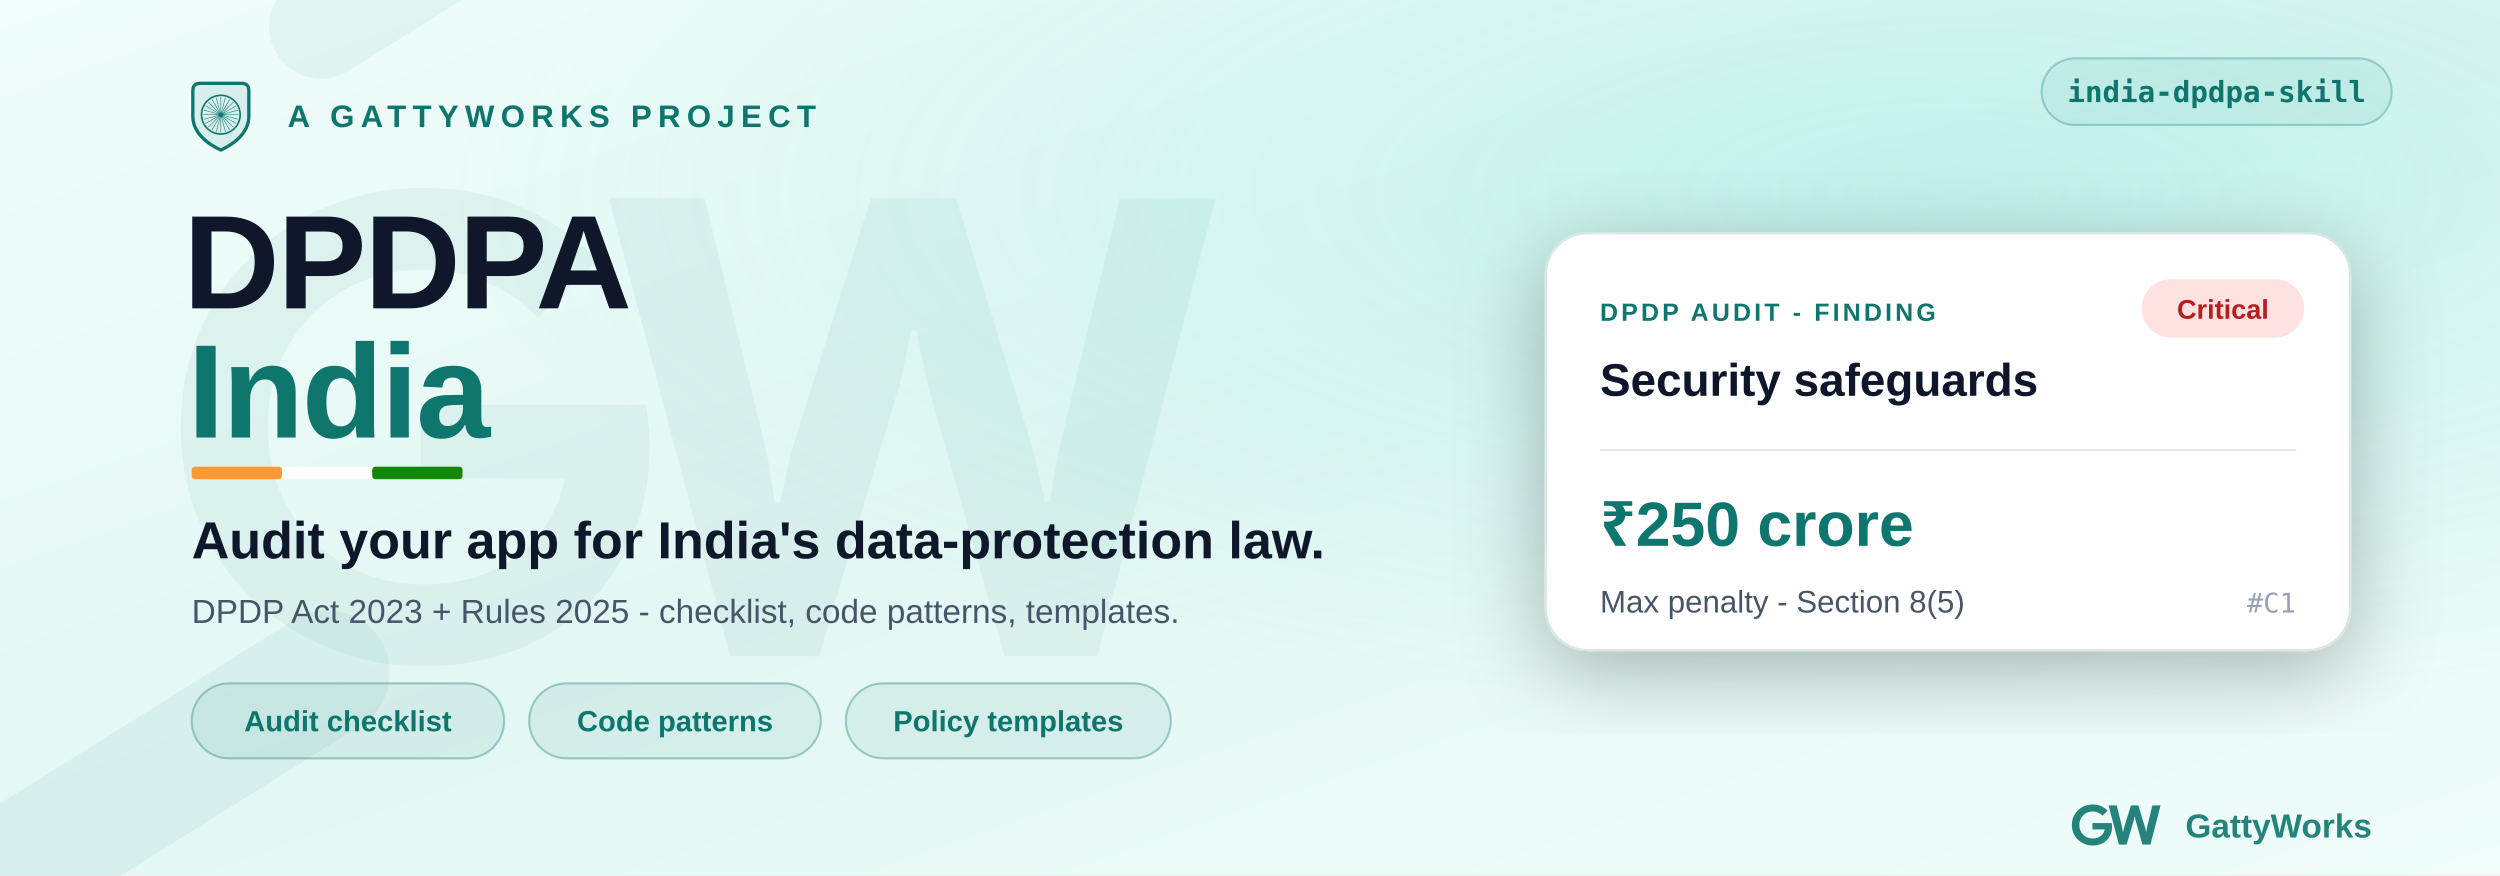
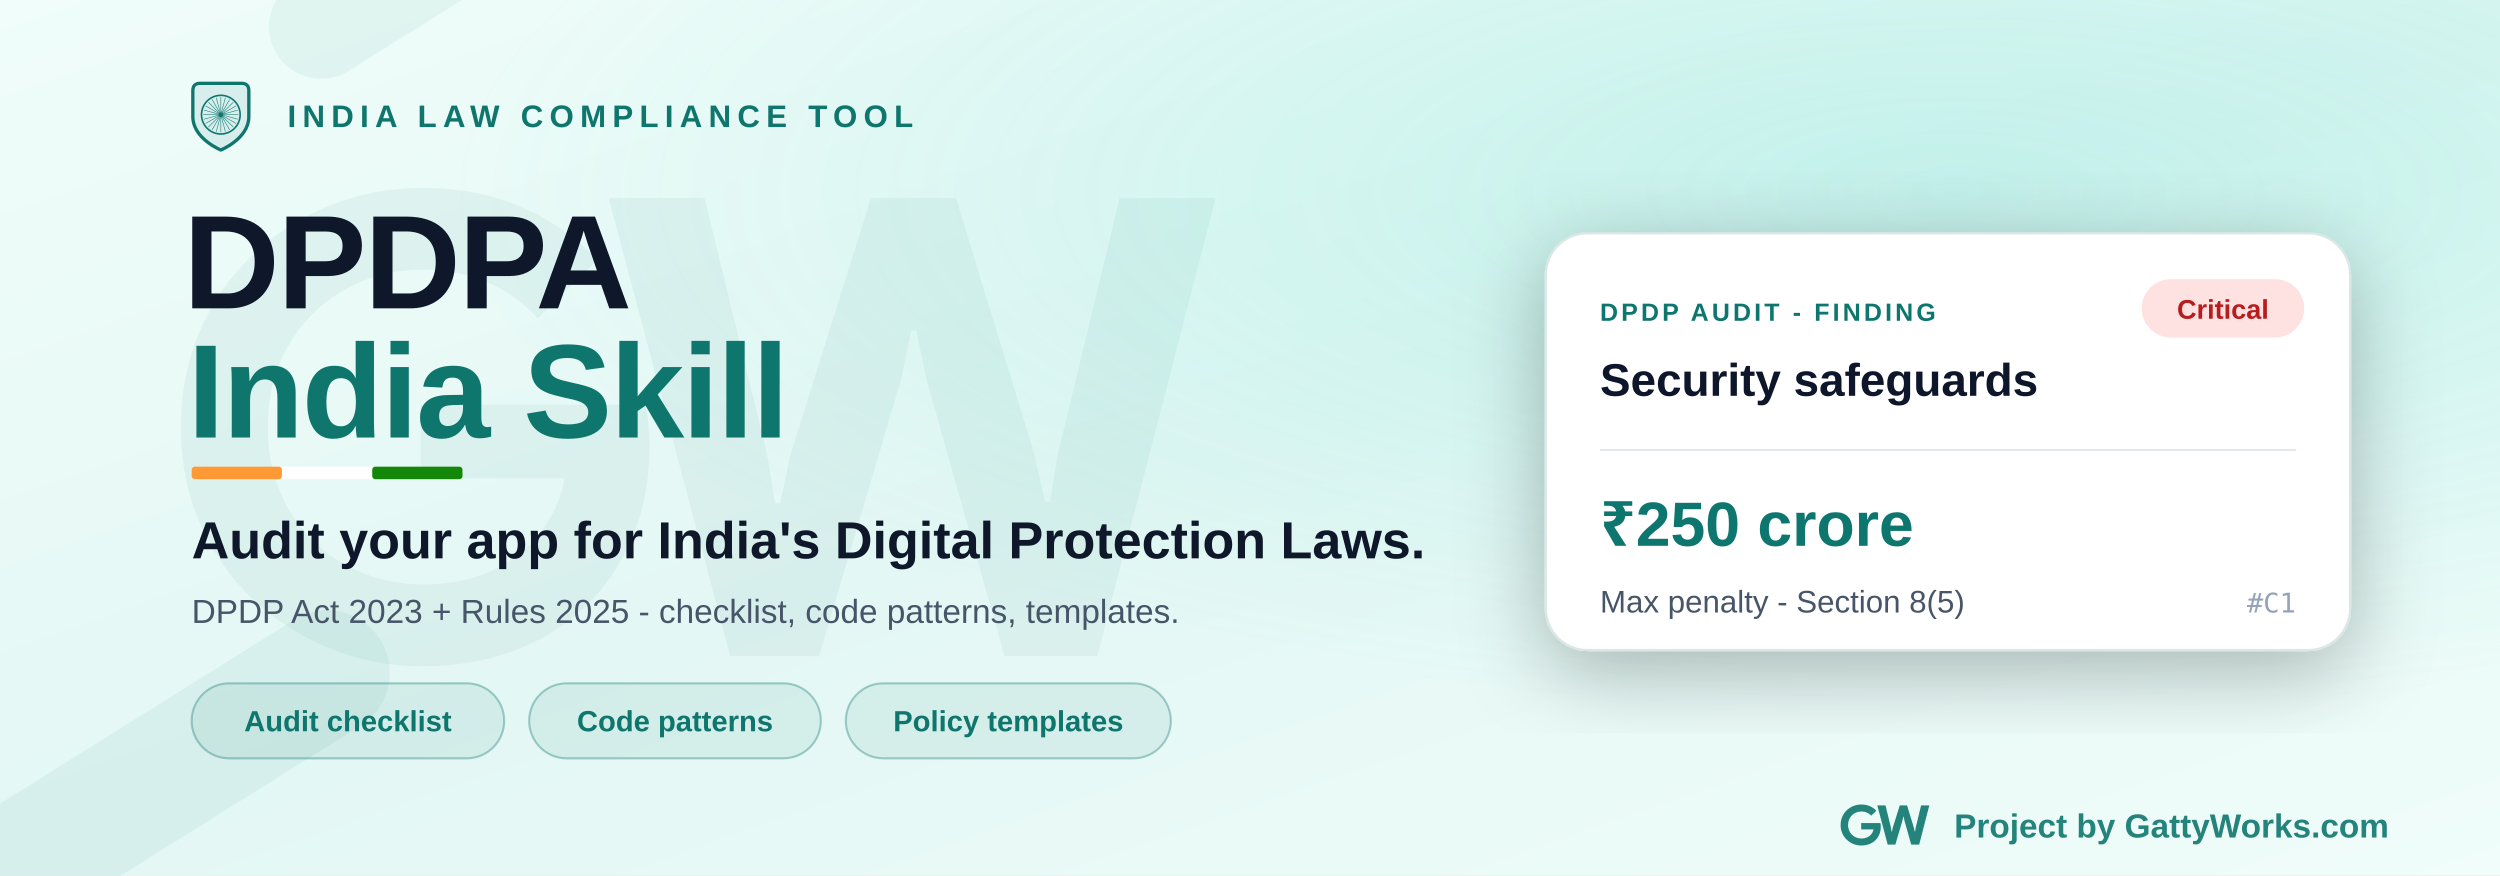
<svg xmlns="http://www.w3.org/2000/svg" viewBox="0 0 1200 420" width="1200" height="420" role="img" aria-label="DPDP India - a GattyWorks project - audit your app for India's data-protection law">
  <defs>
    <linearGradient id="bg" x1="0" y1="0" x2="1" y2="1">
      <stop offset="0" stop-color="#f0fdfa" />
      <stop offset="0.5" stop-color="#e3f7f4" />
      <stop offset="1" stop-color="#f0fdfa" />
    </linearGradient>
    <radialGradient id="glow" cx="0.78" cy="0.22" r="0.6">
      <stop offset="0" stop-color="#2dd4bf" stop-opacity="0.18" />
      <stop offset="1" stop-color="#2dd4bf" stop-opacity="0" />
    </radialGradient>
    <filter id="cardShadow" x="-20%" y="-20%" width="140%" height="140%">
      <feDropShadow dx="0" dy="10" stdDeviation="20" flood-color="#000000" flood-opacity="0.28" />
    </filter>
  </defs>
  <style>text{font-family:'Segoe UI', 'Helvetica Neue', Arial, sans-serif;} .mono{font-family:ui-monospace,'Cascadia Code',monospace;}</style>
  <rect width="1200" height="420" fill="url(#bg)" />
  <rect width="1200" height="420" fill="url(#glow)" />
  <g fill="rgba(15,118,110,0.06)">
    <rect x="-30" y="338" width="230" height="60" rx="30" transform="rotate(-32 85 368)" />
    <rect x="120" y="-44" width="170" height="50" rx="25" transform="rotate(-32 205 -19)" />
  </g>
  <g transform="translate(-27.7 -153.4) scale(1.4)" fill="#0f766e" opacity="0.06">
    <g transform="translate(71.92 334.50) scale(0.21927 -0.21927)">
      <path d="M423 -16Q346 -16 277.5 12Q209 40 156.5 90Q104 140 74.5 208.5Q45 277 45 358Q45 439 74.5 507.5Q104 576 156 626Q208 676 276.5 704Q345 732 423 732Q509 732 578 702Q647 672 696 619L603 528Q580 553 553 569.5Q526 586 494 595Q462 604 422 604Q373 604 329.5 586.5Q286 569 252.5 536.5Q219 504 200 459Q181 414 181 358Q181 302 200 257Q219 212 252.5 179.5Q286 147 330 129.5Q374 112 424 112Q474 112 513 126Q552 140 579.5 164Q607 188 623.5 217.5Q640 247 645 278L420 278L420 393L771 393Q774 383 776 363Q778 343 778 330L778 330L778 330L778 330Q778 251 751.5 187Q725 123 677.5 77.5Q630 32 565 8Q500 -16 423 -16Z" />
    </g>
    <g transform="translate(224.97 334.50) scale(0.21927 -0.21927)">
      <path d="M206 0L16 716L166 716L264 314L276 239L284 239L300 314L426 716L559 716L682 314L698 241L706 241L718 314L815 716L965 716L780 0L635 0L513 432L497 509L489 509L473 432L345 0Z" />
    </g>
  </g>
  <g transform="translate(90 40)">
    <path d="M 6.054 0 L 25.946 0 Q 29.44 0 29.44 3.494 L 29.44 16 C 29.44 26.56 16 32 16 32 C 16 32 2.56 26.56 2.56 16 L 2.56 3.494 Q 2.56 0 6.054 0 Z" fill="rgba(15,118,110,0.10)" stroke="#0f766e" stroke-width="1.6" stroke-linejoin="round" />
    <circle cx="16" cy="15.04" r="9.28" fill="none" stroke="#0f766e" stroke-width="0.79" />
    <circle cx="16" cy="15.04" r="1.21" fill="#0f766e" />
    <line x1="17.21" y1="15.04" x2="24.35" y2="15.04" stroke="#0f766e" stroke-width="0.26" stroke-linecap="round" />
    <line x1="17.17" y1="15.35" x2="24.07" y2="17.20" stroke="#0f766e" stroke-width="0.26" stroke-linecap="round" />
    <line x1="17.04" y1="15.64" x2="23.23" y2="19.22" stroke="#0f766e" stroke-width="0.26" stroke-linecap="round" />
    <line x1="16.85" y1="15.89" x2="21.91" y2="20.95" stroke="#0f766e" stroke-width="0.26" stroke-linecap="round" />
    <line x1="16.60" y1="16.08" x2="20.18" y2="22.27" stroke="#0f766e" stroke-width="0.26" stroke-linecap="round" />
    <line x1="16.31" y1="16.21" x2="18.16" y2="23.11" stroke="#0f766e" stroke-width="0.26" stroke-linecap="round" />
    <line x1="16.00" y1="16.25" x2="16.00" y2="23.39" stroke="#0f766e" stroke-width="0.26" stroke-linecap="round" />
    <line x1="15.69" y1="16.21" x2="13.84" y2="23.11" stroke="#0f766e" stroke-width="0.26" stroke-linecap="round" />
    <line x1="15.40" y1="16.08" x2="11.82" y2="22.27" stroke="#0f766e" stroke-width="0.26" stroke-linecap="round" />
    <line x1="15.15" y1="15.89" x2="10.09" y2="20.95" stroke="#0f766e" stroke-width="0.26" stroke-linecap="round" />
    <line x1="14.96" y1="15.64" x2="8.77" y2="19.22" stroke="#0f766e" stroke-width="0.26" stroke-linecap="round" />
    <line x1="14.83" y1="15.35" x2="7.93" y2="17.20" stroke="#0f766e" stroke-width="0.26" stroke-linecap="round" />
    <line x1="14.79" y1="15.04" x2="7.65" y2="15.04" stroke="#0f766e" stroke-width="0.26" stroke-linecap="round" />
    <line x1="14.83" y1="14.73" x2="7.93" y2="12.88" stroke="#0f766e" stroke-width="0.26" stroke-linecap="round" />
    <line x1="14.96" y1="14.44" x2="8.77" y2="10.86" stroke="#0f766e" stroke-width="0.26" stroke-linecap="round" />
    <line x1="15.15" y1="14.19" x2="10.09" y2="9.13" stroke="#0f766e" stroke-width="0.26" stroke-linecap="round" />
    <line x1="15.40" y1="14.00" x2="11.82" y2="7.81" stroke="#0f766e" stroke-width="0.26" stroke-linecap="round" />
    <line x1="15.69" y1="13.87" x2="13.84" y2="6.97" stroke="#0f766e" stroke-width="0.26" stroke-linecap="round" />
    <line x1="16.00" y1="13.83" x2="16.00" y2="6.69" stroke="#0f766e" stroke-width="0.26" stroke-linecap="round" />
    <line x1="16.31" y1="13.87" x2="18.16" y2="6.97" stroke="#0f766e" stroke-width="0.26" stroke-linecap="round" />
    <line x1="16.60" y1="14.00" x2="20.18" y2="7.81" stroke="#0f766e" stroke-width="0.26" stroke-linecap="round" />
    <line x1="16.85" y1="14.19" x2="21.91" y2="9.13" stroke="#0f766e" stroke-width="0.26" stroke-linecap="round" />
    <line x1="17.04" y1="14.44" x2="23.23" y2="10.86" stroke="#0f766e" stroke-width="0.26" stroke-linecap="round" />
    <line x1="17.17" y1="14.73" x2="24.07" y2="12.88" stroke="#0f766e" stroke-width="0.26" stroke-linecap="round" />
-     <text x="48" y="21" fill="#0f766e" font-size="15" font-weight="700" letter-spacing="3">A GATTYWORKS PROJECT</text>
-   </g>
-   <g transform="translate(980 28)">
-     <rect width="168" height="32" rx="16" fill="rgba(15,118,110,0.06)" stroke="rgba(15,118,110,0.30)" />
-     <text x="84" y="21" text-anchor="middle" class="mono" fill="#0f766e" font-size="14" font-weight="600">india-dpdpa-skill</text>
+     <text x="48" y="21" fill="#0f766e" font-size="15" font-weight="700" letter-spacing="3">INDIA LAW COMPLIANCE TOOL</text>
  </g>
  <text x="88" y="148" fill="#0f172a" font-size="64" font-weight="800" letter-spacing="-1">DPDPA</text>
-   <text x="90" y="210" fill="#0f766e" font-size="64" font-weight="800" letter-spacing="-1">India</text>
+   <text x="90" y="210" fill="#0f766e" font-size="64" font-weight="800" letter-spacing="-1">India Skill</text>
  <g>
    <rect x="92" y="224" width="43.333" height="6" rx="1.5" fill="#FF9933" />
    <rect x="135.333" y="224" width="43.333" height="6" fill="#ffffff" />
    <rect x="178.667" y="224" width="43.333" height="6" rx="1.5" fill="#138808" />
  </g>
-   <text x="92" y="268" fill="#0f172a" font-size="25" font-weight="600">Audit your app for India's data-protection law.</text>
+   <text x="92" y="268" fill="#0f172a" font-size="25" font-weight="600">Audit your app for India's Digital Protection Laws.</text>
  <text x="92" y="299" fill="#475569" font-size="16" opacity="1">DPDP Act 2023 + Rules 2025 - checklist, code patterns, templates.</text>
  <g font-size="14" font-weight="600">
    <g transform="translate(92 328)">
      <rect width="150" height="36" rx="18" fill="rgba(15,118,110,0.08)" stroke="rgba(15,118,110,0.35)" />
      <text x="75" y="23" fill="#0f766e" text-anchor="middle">Audit checklist</text>
    </g>
    <g transform="translate(254 328)">
      <rect width="140" height="36" rx="18" fill="rgba(15,118,110,0.08)" stroke="rgba(15,118,110,0.35)" />
      <text x="70" y="23" fill="#0f766e" text-anchor="middle">Code patterns</text>
    </g>
    <g transform="translate(406 328)">
      <rect width="156" height="36" rx="18" fill="rgba(15,118,110,0.08)" stroke="rgba(15,118,110,0.35)" />
      <text x="78" y="23" fill="#0f766e" text-anchor="middle">Policy templates</text>
    </g>
  </g>
  <g transform="translate(742 112)" filter="url(#cardShadow)">
    <rect width="386" height="200" rx="20" fill="#ffffff" stroke="#dbe7e5" stroke-width="1" />
    <g transform="translate(286 22)">
      <rect width="78" height="28" rx="14" fill="#fee2e2" />
      <text x="39" y="19" fill="#b91c1c" font-size="13" font-weight="700" text-anchor="middle">Critical</text>
    </g>
    <text x="26" y="42" fill="#0f766e" font-size="12" font-weight="700" letter-spacing="1.5">DPDP AUDIT - FINDING</text>
    <text x="26" y="78" fill="#0f172a" font-size="22" font-weight="700">Security safeguards</text>
    <line x1="26" y1="104" x2="360" y2="104" stroke="#e2e8f0" stroke-width="1" />
    <text x="26" y="150" fill="#0f766e" font-size="30" font-weight="800">₹250 crore</text>
    <text x="26" y="182" fill="#475569" font-size="15">Max penalty - Section 8(5)</text>
    <text x="360" y="182" fill="#94a3b8" font-size="13" text-anchor="end" class="mono">#C1</text>
  </g>
-   <g transform="translate(984.68 365.28) scale(0.12)" fill="rgba(15,118,110,0.9)">
+   <g transform="translate(873.68 365.28) scale(0.12)" fill="rgba(15,118,110,0.9)">
    <g transform="translate(71.92 334.50) scale(0.21927 -0.21927)">
      <path d="M423 -16Q346 -16 277.5 12Q209 40 156.5 90Q104 140 74.5 208.5Q45 277 45 358Q45 439 74.5 507.5Q104 576 156 626Q208 676 276.5 704Q345 732 423 732Q509 732 578 702Q647 672 696 619L603 528Q580 553 553 569.5Q526 586 494 595Q462 604 422 604Q373 604 329.5 586.5Q286 569 252.5 536.5Q219 504 200 459Q181 414 181 358Q181 302 200 257Q219 212 252.5 179.5Q286 147 330 129.5Q374 112 424 112Q474 112 513 126Q552 140 579.5 164Q607 188 623.5 217.5Q640 247 645 278L420 278L420 393L771 393Q774 383 776 363Q778 343 778 330L778 330L778 330L778 330Q778 251 751.5 187Q725 123 677.5 77.5Q630 32 565 8Q500 -16 423 -16Z" />
    </g>
    <g transform="translate(224.97 334.50) scale(0.21927 -0.21927)">
      <path d="M206 0L16 716L166 716L264 314L276 239L284 239L300 314L426 716L559 716L682 314L698 241L706 241L718 314L815 716L965 716L780 0L635 0L513 432L497 509L489 509L473 432L345 0Z" />
    </g>
  </g>
-   <text x="1049.0" y="402" fill="rgba(15,118,110,0.9)" font-size="16" font-weight="700">GattyWorks</text>
+   <text x="938.0" y="402" fill="rgba(15,118,110,0.9)" font-size="16" font-weight="700">Project by GattyWorks.com</text>
</svg>
